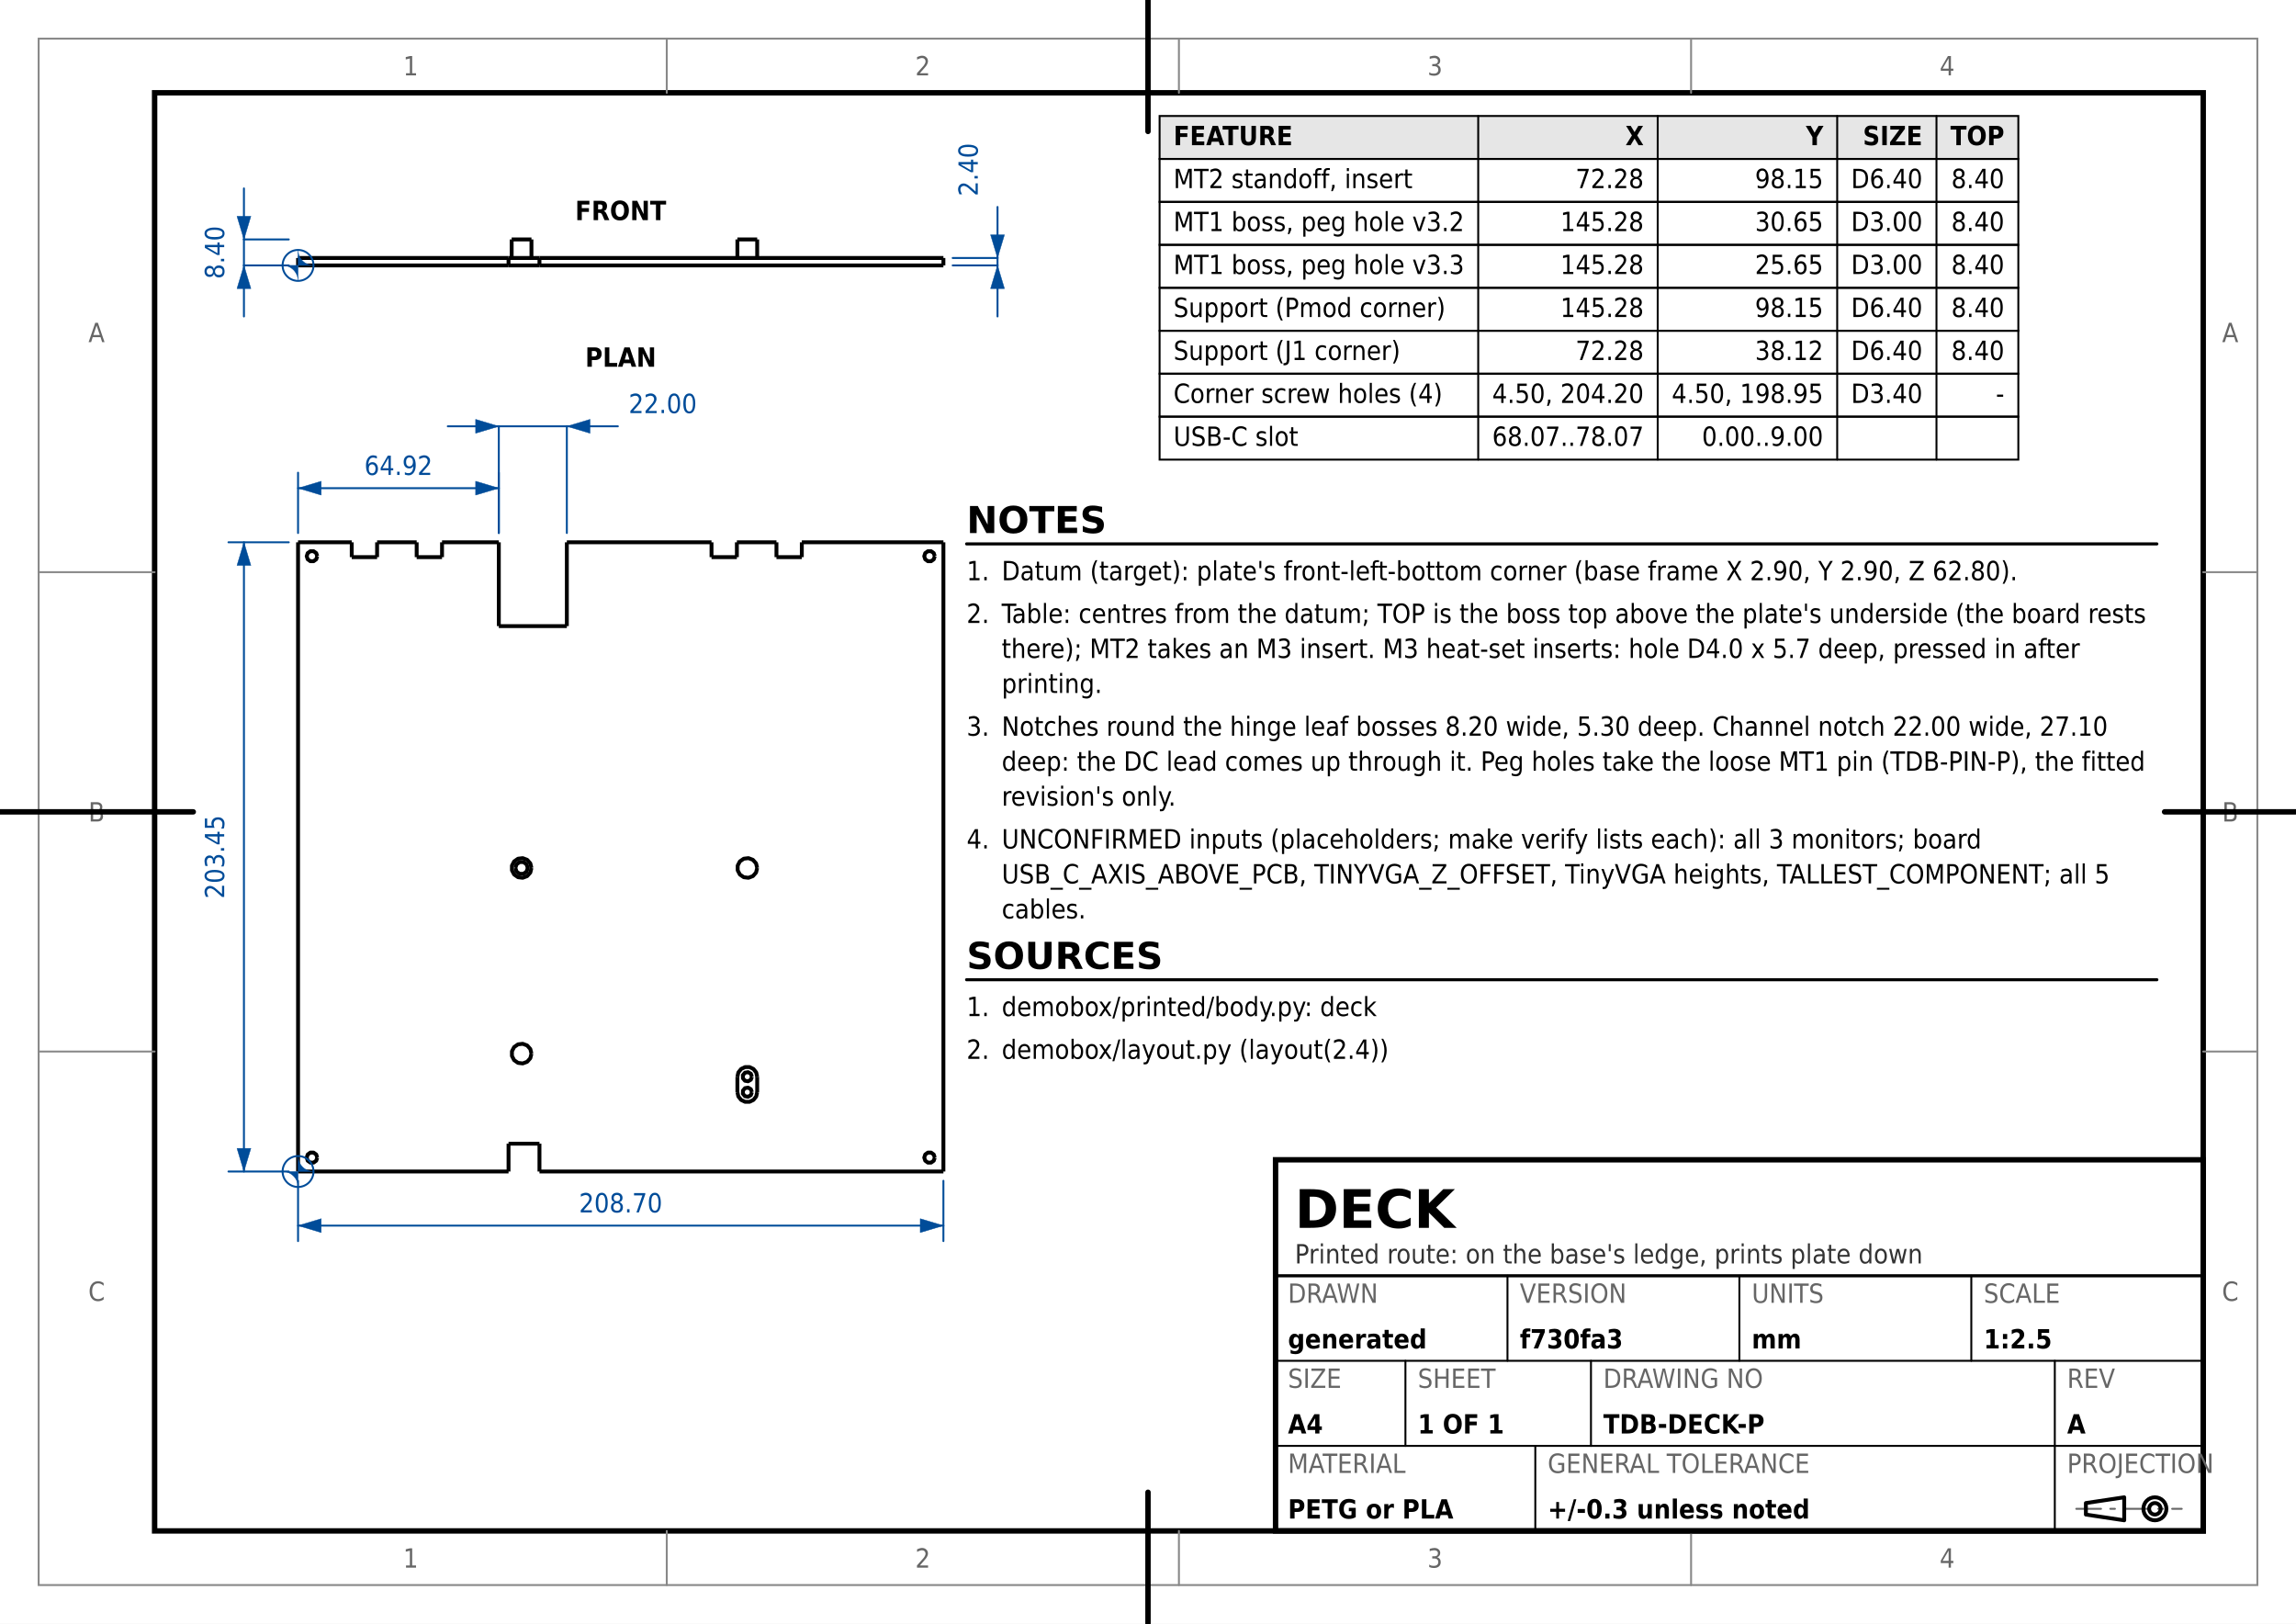
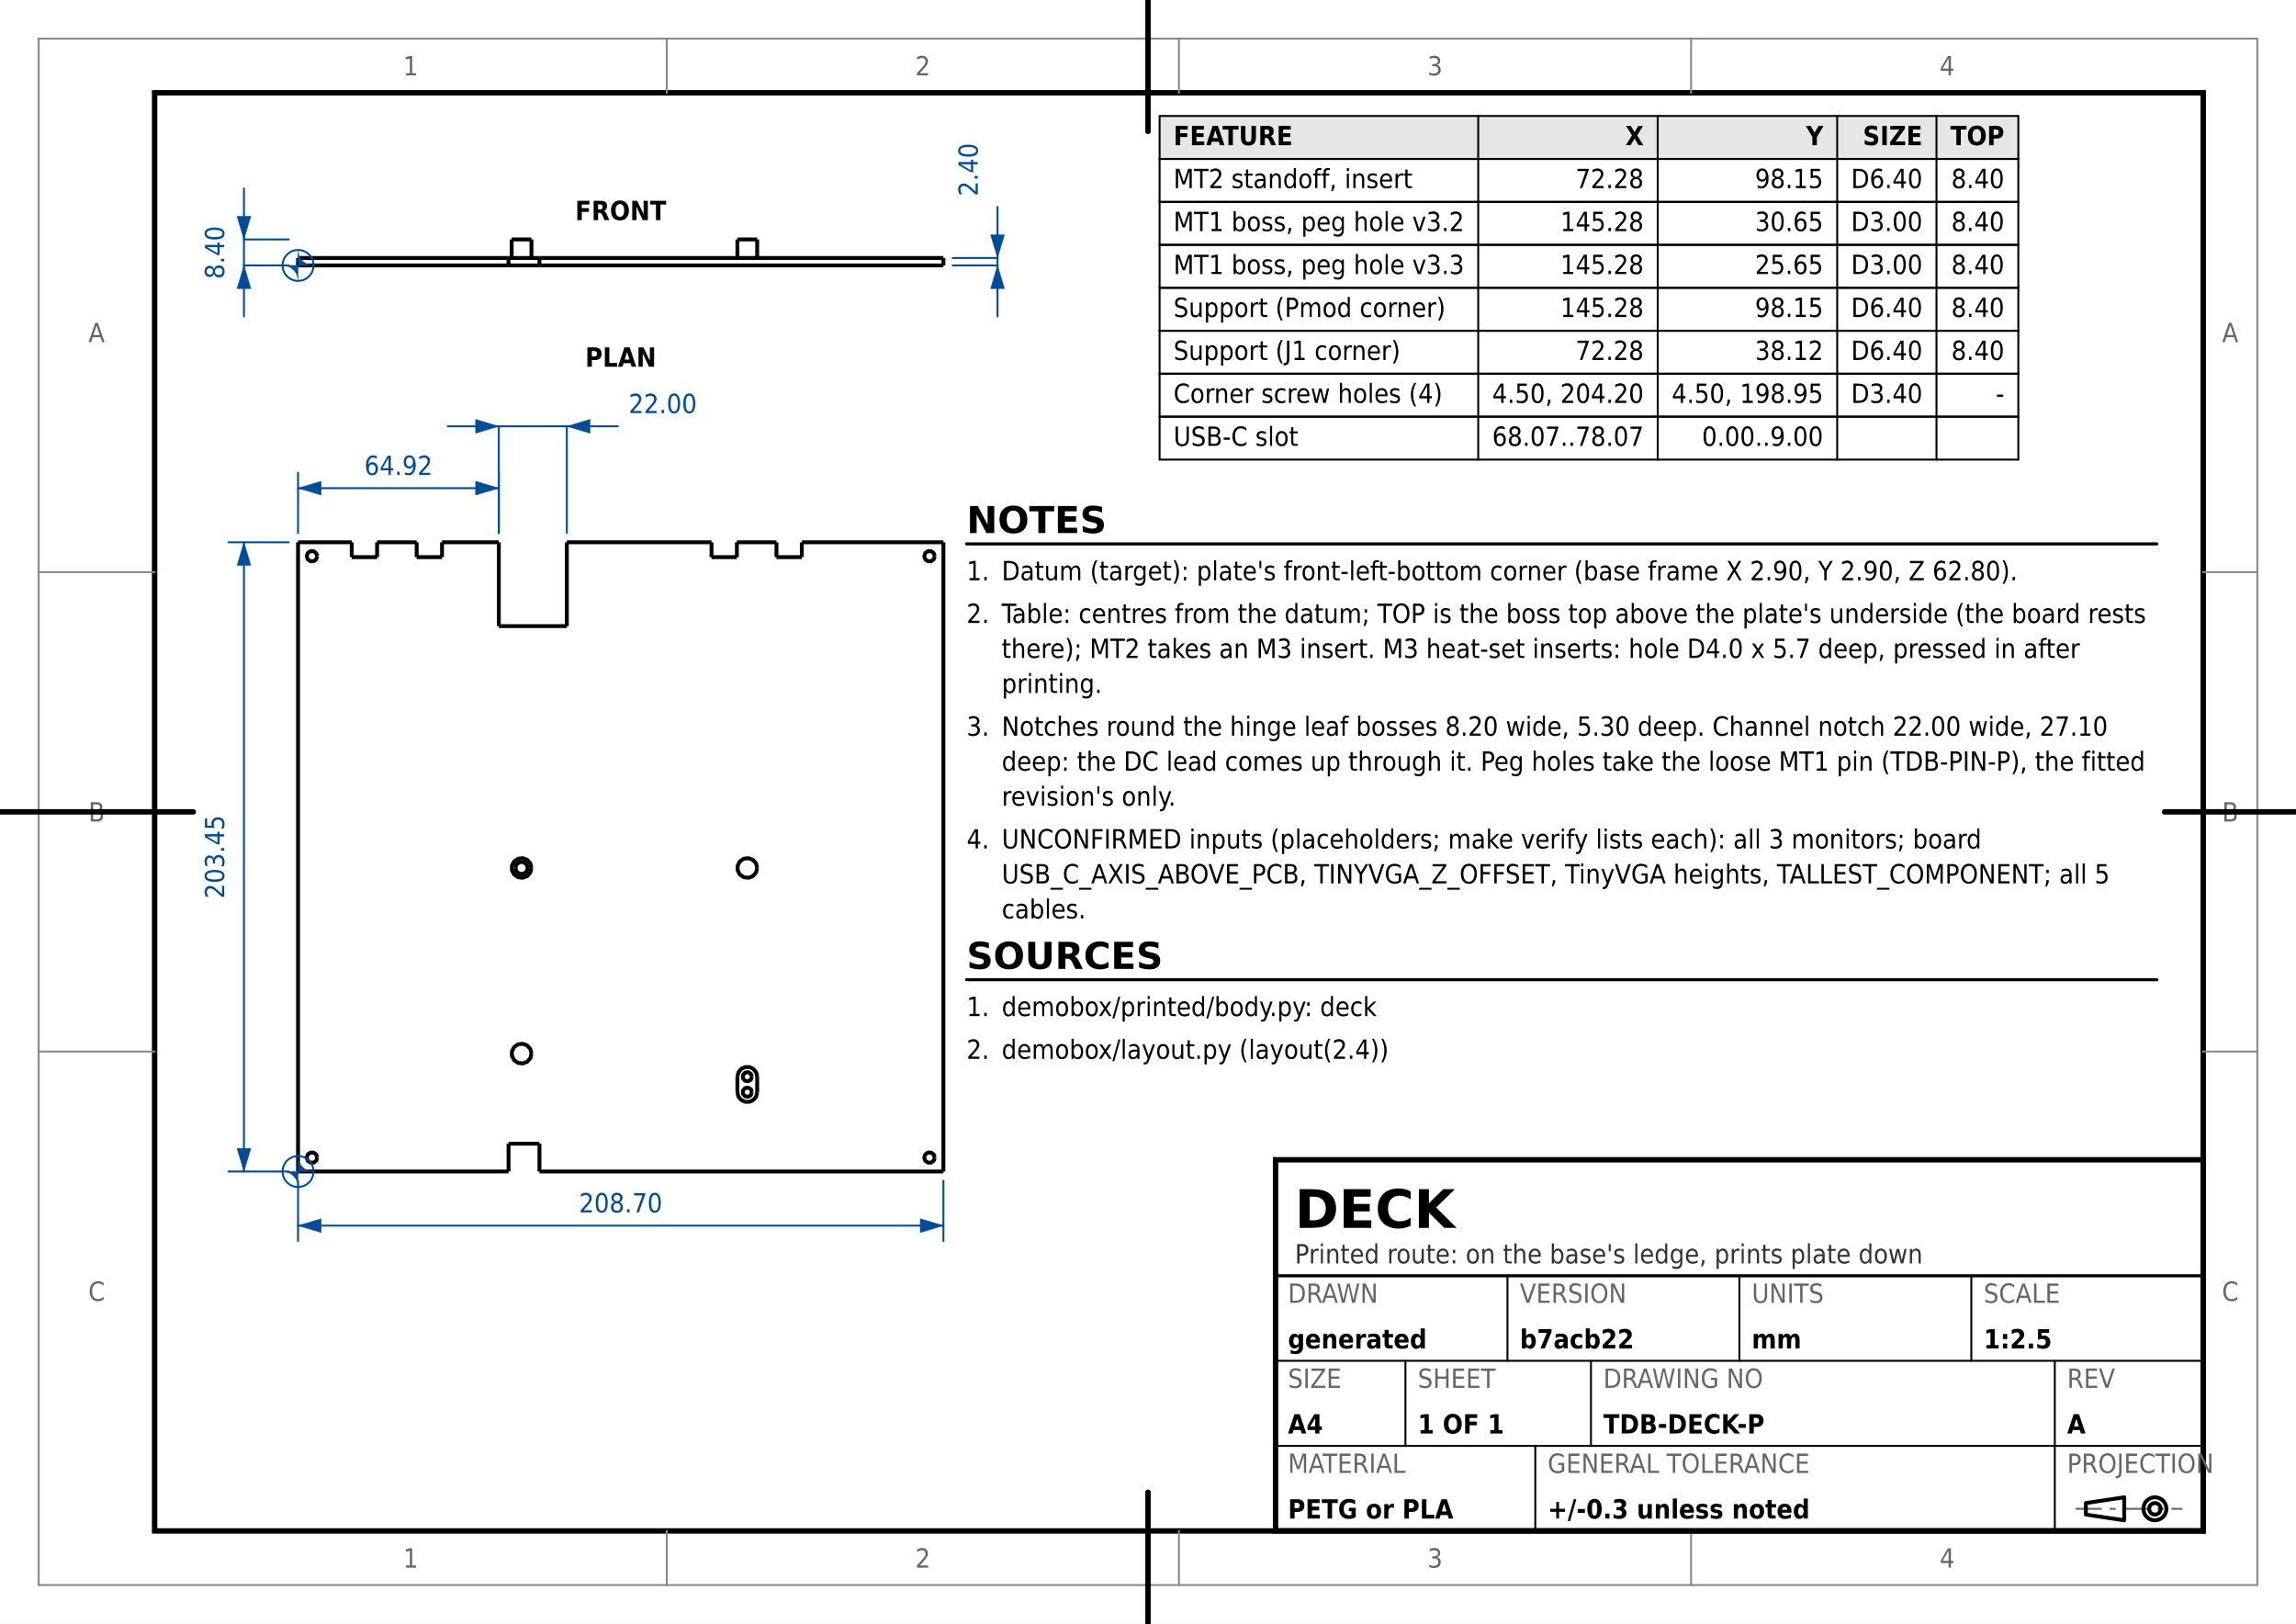
<svg xmlns="http://www.w3.org/2000/svg" version="1.1" width="297mm" height="210mm" viewBox="0 0 297 210">
  <rect width="100%" height="100%" fill="#ffffff" />
  <rect x="5" y="5" width="287" height="200" fill="none" stroke="#888888" stroke-width="0.25" />
  <rect x="20" y="12" width="265" height="186" fill="none" stroke="#000000" stroke-width="0.7" />
  <text x="53.125" y="202.75" font-family="DejaVu Sans Condensed, DejaVu Sans, Liberation Sans, sans-serif" font-size="3.429" fill="#666666" text-anchor="middle">1</text>
  <text x="53.125" y="9.75" font-family="DejaVu Sans Condensed, DejaVu Sans, Liberation Sans, sans-serif" font-size="3.429" fill="#666666" text-anchor="middle">1</text>
  <line x1="86.25" y1="205" x2="86.25" y2="198" stroke="#888888" stroke-width="0.25" stroke-linecap="round" />
  <line x1="86.25" y1="12" x2="86.25" y2="5" stroke="#888888" stroke-width="0.25" stroke-linecap="round" />
  <text x="119.375" y="202.75" font-family="DejaVu Sans Condensed, DejaVu Sans, Liberation Sans, sans-serif" font-size="3.429" fill="#666666" text-anchor="middle">2</text>
  <text x="119.375" y="9.75" font-family="DejaVu Sans Condensed, DejaVu Sans, Liberation Sans, sans-serif" font-size="3.429" fill="#666666" text-anchor="middle">2</text>
  <line x1="152.5" y1="205" x2="152.5" y2="198" stroke="#888888" stroke-width="0.25" stroke-linecap="round" />
  <line x1="152.5" y1="12" x2="152.5" y2="5" stroke="#888888" stroke-width="0.25" stroke-linecap="round" />
  <text x="185.625" y="202.75" font-family="DejaVu Sans Condensed, DejaVu Sans, Liberation Sans, sans-serif" font-size="3.429" fill="#666666" text-anchor="middle">3</text>
  <text x="185.625" y="9.75" font-family="DejaVu Sans Condensed, DejaVu Sans, Liberation Sans, sans-serif" font-size="3.429" fill="#666666" text-anchor="middle">3</text>
  <line x1="218.75" y1="205" x2="218.75" y2="198" stroke="#888888" stroke-width="0.25" stroke-linecap="round" />
  <line x1="218.75" y1="12" x2="218.75" y2="5" stroke="#888888" stroke-width="0.25" stroke-linecap="round" />
  <text x="251.875" y="202.75" font-family="DejaVu Sans Condensed, DejaVu Sans, Liberation Sans, sans-serif" font-size="3.429" fill="#666666" text-anchor="middle">4</text>
  <text x="251.875" y="9.75" font-family="DejaVu Sans Condensed, DejaVu Sans, Liberation Sans, sans-serif" font-size="3.429" fill="#666666" text-anchor="middle">4</text>
  <text x="12.5" y="168.25" font-family="DejaVu Sans Condensed, DejaVu Sans, Liberation Sans, sans-serif" font-size="3.429" fill="#666666" text-anchor="middle">C</text>
  <text x="288.5" y="168.25" font-family="DejaVu Sans Condensed, DejaVu Sans, Liberation Sans, sans-serif" font-size="3.429" fill="#666666" text-anchor="middle">C</text>
  <line x1="5" y1="136" x2="20" y2="136" stroke="#888888" stroke-width="0.25" stroke-linecap="round" />
  <line x1="285" y1="136" x2="292" y2="136" stroke="#888888" stroke-width="0.25" stroke-linecap="round" />
  <text x="12.5" y="106.25" font-family="DejaVu Sans Condensed, DejaVu Sans, Liberation Sans, sans-serif" font-size="3.429" fill="#666666" text-anchor="middle">B</text>
  <text x="288.5" y="106.25" font-family="DejaVu Sans Condensed, DejaVu Sans, Liberation Sans, sans-serif" font-size="3.429" fill="#666666" text-anchor="middle">B</text>
  <line x1="5" y1="74" x2="20" y2="74" stroke="#888888" stroke-width="0.25" stroke-linecap="round" />
  <line x1="285" y1="74" x2="292" y2="74" stroke="#888888" stroke-width="0.25" stroke-linecap="round" />
  <text x="12.5" y="44.25" font-family="DejaVu Sans Condensed, DejaVu Sans, Liberation Sans, sans-serif" font-size="3.429" fill="#666666" text-anchor="middle">A</text>
  <text x="288.5" y="44.25" font-family="DejaVu Sans Condensed, DejaVu Sans, Liberation Sans, sans-serif" font-size="3.429" fill="#666666" text-anchor="middle">A</text>
  <line x1="148.5" y1="210" x2="148.5" y2="193" stroke="#000000" stroke-width="0.7" stroke-linecap="round" />
  <line x1="148.5" y1="17" x2="148.5" y2="0" stroke="#000000" stroke-width="0.7" stroke-linecap="round" />
  <line x1="0" y1="105" x2="25" y2="105" stroke="#000000" stroke-width="0.7" stroke-linecap="round" />
  <line x1="280" y1="105" x2="297" y2="105" stroke="#000000" stroke-width="0.7" stroke-linecap="round" />
  <polyline points="38.555,34.327 38.555,33.367" fill="none" stroke="#000000" stroke-width="0.5" stroke-linejoin="round" />
  <polyline points="38.555,34.327 65.782,34.327" fill="none" stroke="#000000" stroke-width="0.5" stroke-linejoin="round" />
  <polyline points="65.782,33.367 65.782,34.327" fill="none" stroke="#000000" stroke-width="0.5" stroke-linejoin="round" />
  <polyline points="38.555,33.367 65.782,33.367" fill="none" stroke="#000000" stroke-width="0.5" stroke-linejoin="round" />
  <polyline points="69.782,33.367 122.035,33.367" fill="none" stroke="#000000" stroke-width="0.5" stroke-linejoin="round" />
  <polyline points="69.782,33.367 65.782,33.367" fill="none" stroke="#000000" stroke-width="0.5" stroke-linejoin="round" />
  <polyline points="69.782,34.327 122.035,34.327" fill="none" stroke="#000000" stroke-width="0.5" stroke-linejoin="round" />
  <polyline points="69.782,34.327 65.782,34.327" fill="none" stroke="#000000" stroke-width="0.5" stroke-linejoin="round" />
  <polyline points="122.035,34.327 122.035,33.367" fill="none" stroke="#000000" stroke-width="0.5" stroke-linejoin="round" />
  <polyline points="69.782,33.367 69.782,34.327" fill="none" stroke="#000000" stroke-width="0.5" stroke-linejoin="round" />
  <polyline points="66.186,30.967 66.218,30.967 66.312,30.967 66.465,30.967 66.668,30.967 66.91,30.967 67.181,30.967 67.466,30.967 67.751,30.967 68.021,30.967 68.264,30.967 68.466,30.967 68.619,30.967 68.714,30.967 68.746,30.967" fill="none" stroke="#000000" stroke-width="0.5" stroke-linejoin="round" />
  <polyline points="68.746,33.367 68.746,30.967" fill="none" stroke="#000000" stroke-width="0.5" stroke-linejoin="round" />
  <polyline points="97.946,33.367 97.946,30.967" fill="none" stroke="#000000" stroke-width="0.5" stroke-linejoin="round" />
  <polyline points="95.386,33.367 95.386,30.967" fill="none" stroke="#000000" stroke-width="0.5" stroke-linejoin="round" />
  <polyline points="97.946,30.967 97.914,30.967 97.819,30.967 97.666,30.967 97.464,30.967 97.221,30.967 96.951,30.967 96.666,30.967 96.381,30.967 96.11,30.967 95.868,30.967 95.665,30.967 95.512,30.967 95.418,30.967 95.386,30.967" fill="none" stroke="#000000" stroke-width="0.5" stroke-linejoin="round" />
  <polyline points="66.186,33.367 66.186,30.967" fill="none" stroke="#000000" stroke-width="0.5" stroke-linejoin="round" />
  <polyline points="38.555,151.516 38.555,70.136" fill="none" stroke="#000000" stroke-width="0.5" stroke-linejoin="round" />
  <polyline points="38.555,151.516 65.782,151.516" fill="none" stroke="#000000" stroke-width="0.5" stroke-linejoin="round" />
  <polyline points="38.555,70.136 45.499,70.136" fill="none" stroke="#000000" stroke-width="0.5" stroke-linejoin="round" />
  <polyline points="45.499,72.056 45.499,70.136" fill="none" stroke="#000000" stroke-width="0.5" stroke-linejoin="round" />
  <polyline points="48.779,72.056 45.499,72.056" fill="none" stroke="#000000" stroke-width="0.5" stroke-linejoin="round" />
  <polyline points="48.779,72.056 48.779,70.136" fill="none" stroke="#000000" stroke-width="0.5" stroke-linejoin="round" />
  <polyline points="48.779,70.136 53.899,70.136" fill="none" stroke="#000000" stroke-width="0.5" stroke-linejoin="round" />
  <polyline points="53.899,72.056 53.899,70.136" fill="none" stroke="#000000" stroke-width="0.5" stroke-linejoin="round" />
  <polyline points="57.179,72.056 53.899,72.056" fill="none" stroke="#000000" stroke-width="0.5" stroke-linejoin="round" />
  <polyline points="57.179,72.056 57.179,70.136" fill="none" stroke="#000000" stroke-width="0.5" stroke-linejoin="round" />
  <polyline points="57.179,70.136 64.524,70.136" fill="none" stroke="#000000" stroke-width="0.5" stroke-linejoin="round" />
  <polyline points="64.524,80.976 64.524,70.136" fill="none" stroke="#000000" stroke-width="0.5" stroke-linejoin="round" />
  <polyline points="73.324,80.976 64.524,80.976" fill="none" stroke="#000000" stroke-width="0.5" stroke-linejoin="round" />
  <polyline points="73.324,80.976 73.324,70.136" fill="none" stroke="#000000" stroke-width="0.5" stroke-linejoin="round" />
  <polyline points="73.324,70.136 92.039,70.136" fill="none" stroke="#000000" stroke-width="0.5" stroke-linejoin="round" />
  <polyline points="92.039,72.056 92.039,70.136" fill="none" stroke="#000000" stroke-width="0.5" stroke-linejoin="round" />
  <polyline points="95.319,72.056 92.039,72.056" fill="none" stroke="#000000" stroke-width="0.5" stroke-linejoin="round" />
  <polyline points="95.319,72.056 95.319,70.136" fill="none" stroke="#000000" stroke-width="0.5" stroke-linejoin="round" />
  <polyline points="95.319,70.136 100.439,70.136" fill="none" stroke="#000000" stroke-width="0.5" stroke-linejoin="round" />
  <polyline points="100.439,72.056 100.439,70.136" fill="none" stroke="#000000" stroke-width="0.5" stroke-linejoin="round" />
  <polyline points="103.719,72.056 100.439,72.056" fill="none" stroke="#000000" stroke-width="0.5" stroke-linejoin="round" />
  <polyline points="103.719,72.056 103.719,70.136" fill="none" stroke="#000000" stroke-width="0.5" stroke-linejoin="round" />
  <polyline points="103.719,70.136 122.035,70.136" fill="none" stroke="#000000" stroke-width="0.5" stroke-linejoin="round" />
  <polyline points="122.035,151.516 122.035,70.136" fill="none" stroke="#000000" stroke-width="0.5" stroke-linejoin="round" />
  <polyline points="69.782,151.516 122.035,151.516" fill="none" stroke="#000000" stroke-width="0.5" stroke-linejoin="round" />
  <polyline points="69.782,151.516 69.782,147.916" fill="none" stroke="#000000" stroke-width="0.5" stroke-linejoin="round" />
  <polyline points="69.782,147.916 65.782,147.916" fill="none" stroke="#000000" stroke-width="0.5" stroke-linejoin="round" />
  <polyline points="65.782,151.516 65.782,147.916" fill="none" stroke="#000000" stroke-width="0.5" stroke-linejoin="round" />
  <polyline points="41.035,149.716 40.905,149.317 40.565,149.07 40.145,149.07 39.804,149.317 39.675,149.716 39.804,150.116 40.145,150.363 40.565,150.363 40.905,150.116 41.035,149.716" fill="none" stroke="#000000" stroke-width="0.5" stroke-linejoin="round" />
  <polyline points="120.915,149.716 120.785,149.317 120.445,149.07 120.025,149.07 119.684,149.317 119.555,149.716 119.684,150.116 120.025,150.363 120.445,150.363 120.785,150.116 120.915,149.716" fill="none" stroke="#000000" stroke-width="0.5" stroke-linejoin="round" />
  <polyline points="41.035,71.936 40.905,71.537 40.565,71.29 40.145,71.29 39.804,71.537 39.675,71.936 39.804,72.336 40.145,72.583 40.565,72.583 40.905,72.336 41.035,71.936" fill="none" stroke="#000000" stroke-width="0.5" stroke-linejoin="round" />
  <polyline points="120.915,71.936 120.785,71.537 120.445,71.29 120.025,71.29 119.684,71.537 119.555,71.936 119.684,72.336 120.025,72.583 120.445,72.583 120.785,72.336 120.915,71.936" fill="none" stroke="#000000" stroke-width="0.5" stroke-linejoin="round" />
  <polyline points="68.746,136.268 68.599,135.673 68.193,135.215 67.62,134.998 67.012,135.071 66.508,135.419 66.223,135.962 66.223,136.575 66.508,137.117 67.012,137.465 67.62,137.539 68.193,137.322 68.599,136.863 68.746,136.268" fill="none" stroke="#000000" stroke-width="0.5" stroke-linejoin="round" />
  <polyline points="68.746,112.256 68.599,111.662 68.193,111.203 67.62,110.986 67.012,111.059 66.508,111.407 66.223,111.95 66.223,112.563 66.508,113.105 67.012,113.453 67.62,113.527 68.193,113.31 68.599,112.851 68.746,112.256" fill="none" stroke="#000000" stroke-width="0.5" stroke-linejoin="round" />
  <polyline points="97.946,141.256 97.819,141.812 97.464,142.257 96.951,142.504 96.381,142.504 95.868,142.257 95.512,141.812 95.386,141.256" fill="none" stroke="#000000" stroke-width="0.5" stroke-linejoin="round" />
  <polyline points="97.946,139.256 97.946,141.256" fill="none" stroke="#000000" stroke-width="0.5" stroke-linejoin="round" />
  <polyline points="95.386,141.256 95.386,139.256" fill="none" stroke="#000000" stroke-width="0.5" stroke-linejoin="round" />
  <polyline points="95.386,139.256 95.512,138.701 95.868,138.256 96.381,138.008 96.951,138.008 97.464,138.256 97.819,138.701 97.946,139.256" fill="none" stroke="#000000" stroke-width="0.5" stroke-linejoin="round" />
  <polyline points="97.946,112.256 97.799,111.662 97.393,111.203 96.82,110.986 96.212,111.059 95.708,111.407 95.423,111.95 95.423,112.563 95.708,113.105 96.212,113.453 96.82,113.527 97.393,113.31 97.799,112.851 97.946,112.256" fill="none" stroke="#000000" stroke-width="0.5" stroke-linejoin="round" />
  <polyline points="66.666,112.256 66.819,111.786 67.219,111.496 67.713,111.496 68.113,111.786 68.266,112.256 68.113,112.727 67.713,113.017 67.219,113.017 66.819,112.727 66.666,112.256" fill="none" stroke="#000000" stroke-width="0.5" stroke-linejoin="round" />
  <polyline points="97.266,141.256 97.125,140.871 96.77,140.666 96.366,140.737 96.102,141.051 96.102,141.462 96.366,141.776 96.77,141.847 97.125,141.642 97.266,141.256" fill="none" stroke="#000000" stroke-width="0.5" stroke-linejoin="round" />
  <polyline points="97.266,139.256 97.125,138.871 96.77,138.666 96.366,138.737 96.102,139.051 96.102,139.462 96.366,139.776 96.77,139.847 97.125,139.642 97.266,139.256" fill="none" stroke="#000000" stroke-width="0.5" stroke-linejoin="round" />
  <circle cx="38.555" cy="34.327" r="2" fill="none" stroke="#004c99" stroke-width="0.25" />
  <path d="M 38.555 34.327 L 40.555 34.327 A 2.0 2.0 0 0 1 38.555 32.327 Z" fill="#004c99" stroke="#004c99" stroke-width="0.05" stroke-linejoin="round" stroke-linecap="round" />
  <path d="M 38.555 34.327 L 36.555 34.327 A 2.0 2.0 0 0 1 38.555 36.327 Z" fill="#004c99" stroke="#004c99" stroke-width="0.05" stroke-linejoin="round" stroke-linecap="round" />
  <circle cx="38.555" cy="151.516" r="2" fill="none" stroke="#004c99" stroke-width="0.25" />
  <path d="M 38.555 151.516 L 40.555 151.516 A 2.0 2.0 0 0 1 38.555 149.516 Z" fill="#004c99" stroke="#004c99" stroke-width="0.05" stroke-linejoin="round" stroke-linecap="round" />
  <path d="M 38.555 151.516 L 36.555 151.516 A 2.0 2.0 0 0 1 38.555 153.516 Z" fill="#004c99" stroke="#004c99" stroke-width="0.05" stroke-linejoin="round" stroke-linecap="round" />
  <line x1="37.355" y1="34.327" x2="31.555" y2="34.327" stroke="#004c99" stroke-width="0.25" stroke-linecap="round" />
  <line x1="37.355" y1="30.967" x2="31.555" y2="30.967" stroke="#004c99" stroke-width="0.25" stroke-linecap="round" />
  <line x1="31.555" y1="34.327" x2="31.555" y2="30.967" stroke="#004c99" stroke-width="0.25" stroke-linecap="round" />
  <polygon points="31.555,34.327 30.655,37.327 32.455,37.327" fill="#004c99" stroke="#004c99" stroke-width="0.05" stroke-linejoin="round" />
  <polygon points="31.555,30.967 32.455,27.967 30.655,27.967" fill="#004c99" stroke="#004c99" stroke-width="0.05" stroke-linejoin="round" />
  <line x1="31.555" y1="40.927" x2="31.555" y2="34.327" stroke="#004c99" stroke-width="0.25" stroke-linecap="round" />
  <line x1="31.555" y1="30.967" x2="31.555" y2="24.367" stroke="#004c99" stroke-width="0.25" stroke-linecap="round" />
  <text x="29" y="32.647" font-family="DejaVu Sans Condensed, DejaVu Sans, Liberation Sans, sans-serif" font-size="3.429" fill="#004c99" text-anchor="middle" transform="rotate(-90 29 32.647)">8.40</text>
  <line x1="38.555" y1="152.716" x2="38.555" y2="160.516" stroke="#004c99" stroke-width="0.25" stroke-linecap="round" />
  <line x1="122.035" y1="152.716" x2="122.035" y2="160.516" stroke="#004c99" stroke-width="0.25" stroke-linecap="round" />
  <line x1="38.555" y1="158.516" x2="122.035" y2="158.516" stroke="#004c99" stroke-width="0.25" stroke-linecap="round" />
  <polygon points="38.555,158.516 41.555,159.416 41.555,157.616" fill="#004c99" stroke="#004c99" stroke-width="0.05" stroke-linejoin="round" />
  <polygon points="122.035,158.516 119.035,157.616 119.035,159.416" fill="#004c99" stroke="#004c99" stroke-width="0.05" stroke-linejoin="round" />
  <text x="80.295" y="156.807" font-family="DejaVu Sans Condensed, DejaVu Sans, Liberation Sans, sans-serif" font-size="3.429" fill="#004c99" text-anchor="middle">208.70</text>
  <line x1="37.355" y1="151.516" x2="29.555" y2="151.516" stroke="#004c99" stroke-width="0.25" stroke-linecap="round" />
  <line x1="37.355" y1="70.136" x2="29.555" y2="70.136" stroke="#004c99" stroke-width="0.25" stroke-linecap="round" />
  <line x1="31.555" y1="151.516" x2="31.555" y2="70.136" stroke="#004c99" stroke-width="0.25" stroke-linecap="round" />
  <polygon points="31.555,151.516 32.455,148.516 30.655,148.516" fill="#004c99" stroke="#004c99" stroke-width="0.05" stroke-linejoin="round" />
  <polygon points="31.555,70.136 30.655,73.136 32.455,73.136" fill="#004c99" stroke="#004c99" stroke-width="0.05" stroke-linejoin="round" />
  <text x="29" y="110.826" font-family="DejaVu Sans Condensed, DejaVu Sans, Liberation Sans, sans-serif" font-size="3.429" fill="#004c99" text-anchor="middle" transform="rotate(-90 29 110.8263)">203.45</text>
  <line x1="123.235" y1="34.327" x2="129.035" y2="34.327" stroke="#004c99" stroke-width="0.25" stroke-linecap="round" />
  <line x1="123.235" y1="33.367" x2="129.035" y2="33.367" stroke="#004c99" stroke-width="0.25" stroke-linecap="round" />
  <line x1="129.035" y1="34.327" x2="129.035" y2="33.367" stroke="#004c99" stroke-width="0.25" stroke-linecap="round" />
  <polygon points="129.035,34.327 128.135,37.327 129.935,37.327" fill="#004c99" stroke="#004c99" stroke-width="0.05" stroke-linejoin="round" />
  <polygon points="129.035,33.367 129.935,30.367 128.135,30.367" fill="#004c99" stroke="#004c99" stroke-width="0.05" stroke-linejoin="round" />
  <line x1="129.035" y1="40.927" x2="129.035" y2="34.327" stroke="#004c99" stroke-width="0.25" stroke-linecap="round" />
  <line x1="129.035" y1="33.367" x2="129.035" y2="26.767" stroke="#004c99" stroke-width="0.25" stroke-linecap="round" />
  <text x="126.48" y="25.367" font-family="DejaVu Sans Condensed, DejaVu Sans, Liberation Sans, sans-serif" font-size="3.429" fill="#004c99" text-anchor="start" transform="rotate(-90 126.48 25.367)">2.40</text>
  <line x1="38.555" y1="68.936" x2="38.555" y2="61.136" stroke="#004c99" stroke-width="0.25" stroke-linecap="round" />
  <line x1="64.524" y1="68.936" x2="64.524" y2="61.136" stroke="#004c99" stroke-width="0.25" stroke-linecap="round" />
  <line x1="38.555" y1="63.136" x2="64.524" y2="63.136" stroke="#004c99" stroke-width="0.25" stroke-linecap="round" />
  <polygon points="38.555,63.136 41.555,64.036 41.555,62.236" fill="#004c99" stroke="#004c99" stroke-width="0.05" stroke-linejoin="round" />
  <polygon points="64.524,63.136 61.524,62.236 61.524,64.036" fill="#004c99" stroke="#004c99" stroke-width="0.05" stroke-linejoin="round" />
  <text x="51.539" y="61.427" font-family="DejaVu Sans Condensed, DejaVu Sans, Liberation Sans, sans-serif" font-size="3.429" fill="#004c99" text-anchor="middle">64.92</text>
  <line x1="64.524" y1="68.936" x2="64.524" y2="55.136" stroke="#004c99" stroke-width="0.25" stroke-linecap="round" />
  <line x1="73.324" y1="68.936" x2="73.324" y2="55.136" stroke="#004c99" stroke-width="0.25" stroke-linecap="round" />
  <line x1="64.524" y1="55.136" x2="73.324" y2="55.136" stroke="#004c99" stroke-width="0.25" stroke-linecap="round" />
  <polygon points="64.524,55.136 61.524,54.236 61.524,56.036" fill="#004c99" stroke="#004c99" stroke-width="0.05" stroke-linejoin="round" />
  <polygon points="73.324,55.136 76.324,56.036 76.324,54.236" fill="#004c99" stroke="#004c99" stroke-width="0.05" stroke-linejoin="round" />
  <line x1="57.924" y1="55.136" x2="64.524" y2="55.136" stroke="#004c99" stroke-width="0.25" stroke-linecap="round" />
  <line x1="73.324" y1="55.136" x2="79.924" y2="55.136" stroke="#004c99" stroke-width="0.25" stroke-linecap="round" />
  <text x="81.324" y="53.427" font-family="DejaVu Sans Condensed, DejaVu Sans, Liberation Sans, sans-serif" font-size="3.429" fill="#004c99" text-anchor="start">22.00</text>
  <text x="80.295" y="28.467" font-family="DejaVu Sans Condensed, DejaVu Sans, Liberation Sans, sans-serif" font-size="3.429" fill="#000000" text-anchor="middle" font-weight="bold">FRONT</text>
  <text x="80.295" y="47.427" font-family="DejaVu Sans Condensed, DejaVu Sans, Liberation Sans, sans-serif" font-size="3.429" fill="#000000" text-anchor="middle" font-weight="bold">PLAN</text>
  <rect x="150" y="15" width="111.082" height="5.556" fill="#e6e6e6" stroke="#000000" stroke-width="0.25" />
  <text x="151.8" y="18.778" font-family="DejaVu Sans Condensed, DejaVu Sans, Liberation Sans, sans-serif" font-size="3.429" fill="#000000" text-anchor="start" font-weight="bold">FEATURE</text>
  <text x="212.633" y="18.778" font-family="DejaVu Sans Condensed, DejaVu Sans, Liberation Sans, sans-serif" font-size="3.429" fill="#000000" text-anchor="end" font-weight="bold">X</text>
  <text x="235.851" y="18.778" font-family="DejaVu Sans Condensed, DejaVu Sans, Liberation Sans, sans-serif" font-size="3.429" fill="#000000" text-anchor="end" font-weight="bold">Y</text>
  <text x="248.694" y="18.778" font-family="DejaVu Sans Condensed, DejaVu Sans, Liberation Sans, sans-serif" font-size="3.429" fill="#000000" text-anchor="end" font-weight="bold">SIZE</text>
  <text x="259.282" y="18.778" font-family="DejaVu Sans Condensed, DejaVu Sans, Liberation Sans, sans-serif" font-size="3.429" fill="#000000" text-anchor="end" font-weight="bold">TOP</text>
  <rect x="150" y="20.556" width="111.082" height="5.556" fill="none" stroke="#000000" stroke-width="0.25" />
  <text x="151.8" y="24.333" font-family="DejaVu Sans Condensed, DejaVu Sans, Liberation Sans, sans-serif" font-size="3.429" fill="#000000" text-anchor="start">MT2 standoff, insert</text>
  <text x="212.633" y="24.333" font-family="DejaVu Sans Condensed, DejaVu Sans, Liberation Sans, sans-serif" font-size="3.429" fill="#000000" text-anchor="end">72.28</text>
  <text x="235.851" y="24.333" font-family="DejaVu Sans Condensed, DejaVu Sans, Liberation Sans, sans-serif" font-size="3.429" fill="#000000" text-anchor="end">98.15</text>
  <text x="248.694" y="24.333" font-family="DejaVu Sans Condensed, DejaVu Sans, Liberation Sans, sans-serif" font-size="3.429" fill="#000000" text-anchor="end">D6.40</text>
  <text x="259.282" y="24.333" font-family="DejaVu Sans Condensed, DejaVu Sans, Liberation Sans, sans-serif" font-size="3.429" fill="#000000" text-anchor="end">8.40</text>
  <rect x="150" y="26.111" width="111.082" height="5.556" fill="none" stroke="#000000" stroke-width="0.25" />
  <text x="151.8" y="29.889" font-family="DejaVu Sans Condensed, DejaVu Sans, Liberation Sans, sans-serif" font-size="3.429" fill="#000000" text-anchor="start">MT1 boss, peg hole v3.2</text>
  <text x="212.633" y="29.889" font-family="DejaVu Sans Condensed, DejaVu Sans, Liberation Sans, sans-serif" font-size="3.429" fill="#000000" text-anchor="end">145.28</text>
  <text x="235.851" y="29.889" font-family="DejaVu Sans Condensed, DejaVu Sans, Liberation Sans, sans-serif" font-size="3.429" fill="#000000" text-anchor="end">30.65</text>
  <text x="248.694" y="29.889" font-family="DejaVu Sans Condensed, DejaVu Sans, Liberation Sans, sans-serif" font-size="3.429" fill="#000000" text-anchor="end">D3.00</text>
  <text x="259.282" y="29.889" font-family="DejaVu Sans Condensed, DejaVu Sans, Liberation Sans, sans-serif" font-size="3.429" fill="#000000" text-anchor="end">8.40</text>
  <rect x="150" y="31.667" width="111.082" height="5.556" fill="none" stroke="#000000" stroke-width="0.25" />
  <text x="151.8" y="35.444" font-family="DejaVu Sans Condensed, DejaVu Sans, Liberation Sans, sans-serif" font-size="3.429" fill="#000000" text-anchor="start">MT1 boss, peg hole v3.3</text>
  <text x="212.633" y="35.444" font-family="DejaVu Sans Condensed, DejaVu Sans, Liberation Sans, sans-serif" font-size="3.429" fill="#000000" text-anchor="end">145.28</text>
  <text x="235.851" y="35.444" font-family="DejaVu Sans Condensed, DejaVu Sans, Liberation Sans, sans-serif" font-size="3.429" fill="#000000" text-anchor="end">25.65</text>
  <text x="248.694" y="35.444" font-family="DejaVu Sans Condensed, DejaVu Sans, Liberation Sans, sans-serif" font-size="3.429" fill="#000000" text-anchor="end">D3.00</text>
  <text x="259.282" y="35.444" font-family="DejaVu Sans Condensed, DejaVu Sans, Liberation Sans, sans-serif" font-size="3.429" fill="#000000" text-anchor="end">8.40</text>
  <rect x="150" y="37.222" width="111.082" height="5.556" fill="none" stroke="#000000" stroke-width="0.25" />
  <text x="151.8" y="41" font-family="DejaVu Sans Condensed, DejaVu Sans, Liberation Sans, sans-serif" font-size="3.429" fill="#000000" text-anchor="start">Support (Pmod corner)</text>
  <text x="212.633" y="41" font-family="DejaVu Sans Condensed, DejaVu Sans, Liberation Sans, sans-serif" font-size="3.429" fill="#000000" text-anchor="end">145.28</text>
  <text x="235.851" y="41" font-family="DejaVu Sans Condensed, DejaVu Sans, Liberation Sans, sans-serif" font-size="3.429" fill="#000000" text-anchor="end">98.15</text>
  <text x="248.694" y="41" font-family="DejaVu Sans Condensed, DejaVu Sans, Liberation Sans, sans-serif" font-size="3.429" fill="#000000" text-anchor="end">D6.40</text>
  <text x="259.282" y="41" font-family="DejaVu Sans Condensed, DejaVu Sans, Liberation Sans, sans-serif" font-size="3.429" fill="#000000" text-anchor="end">8.40</text>
  <rect x="150" y="42.778" width="111.082" height="5.556" fill="none" stroke="#000000" stroke-width="0.25" />
  <text x="151.8" y="46.556" font-family="DejaVu Sans Condensed, DejaVu Sans, Liberation Sans, sans-serif" font-size="3.429" fill="#000000" text-anchor="start">Support (J1 corner)</text>
  <text x="212.633" y="46.556" font-family="DejaVu Sans Condensed, DejaVu Sans, Liberation Sans, sans-serif" font-size="3.429" fill="#000000" text-anchor="end">72.28</text>
  <text x="235.851" y="46.556" font-family="DejaVu Sans Condensed, DejaVu Sans, Liberation Sans, sans-serif" font-size="3.429" fill="#000000" text-anchor="end">38.12</text>
  <text x="248.694" y="46.556" font-family="DejaVu Sans Condensed, DejaVu Sans, Liberation Sans, sans-serif" font-size="3.429" fill="#000000" text-anchor="end">D6.40</text>
  <text x="259.282" y="46.556" font-family="DejaVu Sans Condensed, DejaVu Sans, Liberation Sans, sans-serif" font-size="3.429" fill="#000000" text-anchor="end">8.40</text>
  <rect x="150" y="48.333" width="111.082" height="5.556" fill="none" stroke="#000000" stroke-width="0.25" />
  <text x="151.8" y="52.111" font-family="DejaVu Sans Condensed, DejaVu Sans, Liberation Sans, sans-serif" font-size="3.429" fill="#000000" text-anchor="start">Corner screw holes (4)</text>
  <text x="212.633" y="52.111" font-family="DejaVu Sans Condensed, DejaVu Sans, Liberation Sans, sans-serif" font-size="3.429" fill="#000000" text-anchor="end">4.50, 204.20</text>
  <text x="235.851" y="52.111" font-family="DejaVu Sans Condensed, DejaVu Sans, Liberation Sans, sans-serif" font-size="3.429" fill="#000000" text-anchor="end">4.50, 198.95</text>
  <text x="248.694" y="52.111" font-family="DejaVu Sans Condensed, DejaVu Sans, Liberation Sans, sans-serif" font-size="3.429" fill="#000000" text-anchor="end">D3.40</text>
  <text x="259.282" y="52.111" font-family="DejaVu Sans Condensed, DejaVu Sans, Liberation Sans, sans-serif" font-size="3.429" fill="#000000" text-anchor="end">-</text>
  <rect x="150" y="53.889" width="111.082" height="5.556" fill="none" stroke="#000000" stroke-width="0.25" />
  <text x="151.8" y="57.667" font-family="DejaVu Sans Condensed, DejaVu Sans, Liberation Sans, sans-serif" font-size="3.429" fill="#000000" text-anchor="start">USB-C slot</text>
  <text x="212.633" y="57.667" font-family="DejaVu Sans Condensed, DejaVu Sans, Liberation Sans, sans-serif" font-size="3.429" fill="#000000" text-anchor="end">68.07..78.07</text>
  <text x="235.851" y="57.667" font-family="DejaVu Sans Condensed, DejaVu Sans, Liberation Sans, sans-serif" font-size="3.429" fill="#000000" text-anchor="end">0.00..9.00</text>
  <line x1="191.215" y1="15" x2="191.215" y2="59.444" stroke="#000000" stroke-width="0.25" stroke-linecap="round" />
  <line x1="214.433" y1="15" x2="214.433" y2="59.444" stroke="#000000" stroke-width="0.25" stroke-linecap="round" />
  <line x1="237.651" y1="15" x2="237.651" y2="59.444" stroke="#000000" stroke-width="0.25" stroke-linecap="round" />
  <line x1="250.494" y1="15" x2="250.494" y2="59.444" stroke="#000000" stroke-width="0.25" stroke-linecap="round" />
  <text x="125.035" y="68.944" font-family="DejaVu Sans, Liberation Sans, sans-serif" font-size="4.801" fill="#000000" text-anchor="start" font-weight="bold">NOTES</text>
  <line x1="125.035" y1="70.344" x2="279" y2="70.344" stroke="#000000" stroke-width="0.4" stroke-linecap="round" />
  <text x="125.035" y="75.044" font-family="DejaVu Sans Condensed, DejaVu Sans, Liberation Sans, sans-serif" font-size="3.429" fill="#000000" text-anchor="start">1.</text>
  <text x="129.577" y="75.044" font-family="DejaVu Sans Condensed, DejaVu Sans, Liberation Sans, sans-serif" font-size="3.429" fill="#000000" text-anchor="start">Datum (target): plate's front-left-bottom corner (base frame X 2.90, Y 2.90, Z 62.80).</text>
  <text x="125.035" y="80.571" font-family="DejaVu Sans Condensed, DejaVu Sans, Liberation Sans, sans-serif" font-size="3.429" fill="#000000" text-anchor="start">2.</text>
  <text x="129.577" y="80.571" font-family="DejaVu Sans Condensed, DejaVu Sans, Liberation Sans, sans-serif" font-size="3.429" fill="#000000" text-anchor="start">Table: centres from the datum; TOP is the boss top above the plate's underside (the board rests</text>
  <text x="129.577" y="85.098" font-family="DejaVu Sans Condensed, DejaVu Sans, Liberation Sans, sans-serif" font-size="3.429" fill="#000000" text-anchor="start">there); MT2 takes an M3 insert. M3 heat-set inserts: hole D4.0 x 5.7 deep, pressed in after</text>
  <text x="129.577" y="89.625" font-family="DejaVu Sans Condensed, DejaVu Sans, Liberation Sans, sans-serif" font-size="3.429" fill="#000000" text-anchor="start">printing.</text>
  <text x="125.035" y="95.151" font-family="DejaVu Sans Condensed, DejaVu Sans, Liberation Sans, sans-serif" font-size="3.429" fill="#000000" text-anchor="start">3.</text>
  <text x="129.577" y="95.151" font-family="DejaVu Sans Condensed, DejaVu Sans, Liberation Sans, sans-serif" font-size="3.429" fill="#000000" text-anchor="start">Notches round the hinge leaf bosses 8.20 wide, 5.30 deep. Channel notch 22.00 wide, 27.10</text>
  <text x="129.577" y="99.678" font-family="DejaVu Sans Condensed, DejaVu Sans, Liberation Sans, sans-serif" font-size="3.429" fill="#000000" text-anchor="start">deep: the DC lead comes up through it. Peg holes take the loose MT1 pin (TDB-PIN-P), the fitted</text>
  <text x="129.577" y="104.205" font-family="DejaVu Sans Condensed, DejaVu Sans, Liberation Sans, sans-serif" font-size="3.429" fill="#000000" text-anchor="start">revision's only.</text>
  <text x="125.035" y="109.732" font-family="DejaVu Sans Condensed, DejaVu Sans, Liberation Sans, sans-serif" font-size="3.429" fill="#000000" text-anchor="start">4.</text>
  <text x="129.577" y="109.732" font-family="DejaVu Sans Condensed, DejaVu Sans, Liberation Sans, sans-serif" font-size="3.429" fill="#000000" text-anchor="start">UNCONFIRMED inputs (placeholders; make verify lists each): all 3 monitors; board</text>
  <text x="129.577" y="114.258" font-family="DejaVu Sans Condensed, DejaVu Sans, Liberation Sans, sans-serif" font-size="3.429" fill="#000000" text-anchor="start">USB_C_AXIS_ABOVE_PCB, TINYVGA_Z_OFFSET, TinyVGA heights, TALLEST_COMPONENT; all 5</text>
  <text x="129.577" y="118.785" font-family="DejaVu Sans Condensed, DejaVu Sans, Liberation Sans, sans-serif" font-size="3.429" fill="#000000" text-anchor="start">cables.</text>
  <text x="125.035" y="125.312" font-family="DejaVu Sans, Liberation Sans, sans-serif" font-size="4.801" fill="#000000" text-anchor="start" font-weight="bold">SOURCES</text>
  <line x1="125.035" y1="126.712" x2="279" y2="126.712" stroke="#000000" stroke-width="0.4" stroke-linecap="round" />
  <text x="125.035" y="131.412" font-family="DejaVu Sans Condensed, DejaVu Sans, Liberation Sans, sans-serif" font-size="3.429" fill="#000000" text-anchor="start">1.</text>
  <text x="129.577" y="131.412" font-family="DejaVu Sans Condensed, DejaVu Sans, Liberation Sans, sans-serif" font-size="3.429" fill="#000000" text-anchor="start">demobox/printed/body.py: deck</text>
  <text x="125.035" y="136.939" font-family="DejaVu Sans Condensed, DejaVu Sans, Liberation Sans, sans-serif" font-size="3.429" fill="#000000" text-anchor="start">2.</text>
  <text x="129.577" y="136.939" font-family="DejaVu Sans Condensed, DejaVu Sans, Liberation Sans, sans-serif" font-size="3.429" fill="#000000" text-anchor="start">demobox/layout.py (layout(2.4))</text>
  <rect x="165" y="150" width="120" height="48" fill="none" stroke="#000000" stroke-width="0.7" />
  <line x1="165" y1="165" x2="285" y2="165" stroke="#000000" stroke-width="0.4" stroke-linecap="round" />
  <text x="167.5" y="158.8" font-family="DejaVu Sans, Liberation Sans, sans-serif" font-size="6.859" fill="#000000" text-anchor="start" font-weight="bold">DECK</text>
  <text x="167.5" y="163.4" font-family="DejaVu Sans Condensed, DejaVu Sans, Liberation Sans, sans-serif" font-size="3.429" fill="#333333" text-anchor="start">Printed route: on the base's ledge, prints plate down</text>
  <text x="166.6" y="168.5" font-family="DejaVu Sans Condensed, DejaVu Sans, Liberation Sans, sans-serif" font-size="3.429" fill="#666666" text-anchor="start">DRAWN</text>
  <text x="166.6" y="174.4" font-family="DejaVu Sans Condensed, DejaVu Sans, Liberation Sans, sans-serif" font-size="3.429" fill="#000000" text-anchor="start" font-weight="bold">generated</text>
  <line x1="195" y1="176" x2="195" y2="165" stroke="#000000" stroke-width="0.25" stroke-linecap="round" />
  <text x="196.6" y="168.5" font-family="DejaVu Sans Condensed, DejaVu Sans, Liberation Sans, sans-serif" font-size="3.429" fill="#666666" text-anchor="start">VERSION</text>
-   <text x="196.6" y="174.4" font-family="DejaVu Sans Condensed, DejaVu Sans, Liberation Sans, sans-serif" font-size="3.429" fill="#000000" text-anchor="start" font-weight="bold">f730fa3</text>
+   <text x="196.6" y="174.4" font-family="DejaVu Sans Condensed, DejaVu Sans, Liberation Sans, sans-serif" font-size="3.429" fill="#000000" text-anchor="start" font-weight="bold">b7acb22</text>
  <line x1="225" y1="176" x2="225" y2="165" stroke="#000000" stroke-width="0.25" stroke-linecap="round" />
  <text x="226.6" y="168.5" font-family="DejaVu Sans Condensed, DejaVu Sans, Liberation Sans, sans-serif" font-size="3.429" fill="#666666" text-anchor="start">UNITS</text>
  <text x="226.6" y="174.4" font-family="DejaVu Sans Condensed, DejaVu Sans, Liberation Sans, sans-serif" font-size="3.429" fill="#000000" text-anchor="start" font-weight="bold">mm</text>
  <line x1="255" y1="176" x2="255" y2="165" stroke="#000000" stroke-width="0.25" stroke-linecap="round" />
  <text x="256.6" y="168.5" font-family="DejaVu Sans Condensed, DejaVu Sans, Liberation Sans, sans-serif" font-size="3.429" fill="#666666" text-anchor="start">SCALE</text>
  <text x="256.6" y="174.4" font-family="DejaVu Sans Condensed, DejaVu Sans, Liberation Sans, sans-serif" font-size="3.429" fill="#000000" text-anchor="start" font-weight="bold">1:2.5</text>
  <line x1="165" y1="176" x2="285" y2="176" stroke="#000000" stroke-width="0.25" stroke-linecap="round" />
  <text x="166.6" y="179.5" font-family="DejaVu Sans Condensed, DejaVu Sans, Liberation Sans, sans-serif" font-size="3.429" fill="#666666" text-anchor="start">SIZE</text>
  <text x="166.6" y="185.4" font-family="DejaVu Sans Condensed, DejaVu Sans, Liberation Sans, sans-serif" font-size="3.429" fill="#000000" text-anchor="start" font-weight="bold">A4</text>
  <line x1="181.8" y1="187" x2="181.8" y2="176" stroke="#000000" stroke-width="0.25" stroke-linecap="round" />
  <text x="183.4" y="179.5" font-family="DejaVu Sans Condensed, DejaVu Sans, Liberation Sans, sans-serif" font-size="3.429" fill="#666666" text-anchor="start">SHEET</text>
  <text x="183.4" y="185.4" font-family="DejaVu Sans Condensed, DejaVu Sans, Liberation Sans, sans-serif" font-size="3.429" fill="#000000" text-anchor="start" font-weight="bold">1 OF 1</text>
  <line x1="205.8" y1="187" x2="205.8" y2="176" stroke="#000000" stroke-width="0.25" stroke-linecap="round" />
  <text x="207.4" y="179.5" font-family="DejaVu Sans Condensed, DejaVu Sans, Liberation Sans, sans-serif" font-size="3.429" fill="#666666" text-anchor="start">DRAWING NO</text>
  <text x="207.4" y="185.4" font-family="DejaVu Sans Condensed, DejaVu Sans, Liberation Sans, sans-serif" font-size="3.429" fill="#000000" text-anchor="start" font-weight="bold">TDB-DECK-P</text>
  <line x1="265.8" y1="187" x2="265.8" y2="176" stroke="#000000" stroke-width="0.25" stroke-linecap="round" />
  <text x="267.4" y="179.5" font-family="DejaVu Sans Condensed, DejaVu Sans, Liberation Sans, sans-serif" font-size="3.429" fill="#666666" text-anchor="start">REV</text>
  <text x="267.4" y="185.4" font-family="DejaVu Sans Condensed, DejaVu Sans, Liberation Sans, sans-serif" font-size="3.429" fill="#000000" text-anchor="start" font-weight="bold">A</text>
  <line x1="165" y1="187" x2="285" y2="187" stroke="#000000" stroke-width="0.25" stroke-linecap="round" />
  <text x="166.6" y="190.5" font-family="DejaVu Sans Condensed, DejaVu Sans, Liberation Sans, sans-serif" font-size="3.429" fill="#666666" text-anchor="start">MATERIAL</text>
  <text x="166.6" y="196.4" font-family="DejaVu Sans Condensed, DejaVu Sans, Liberation Sans, sans-serif" font-size="3.429" fill="#000000" text-anchor="start" font-weight="bold">PETG or PLA</text>
  <line x1="198.6" y1="198" x2="198.6" y2="187" stroke="#000000" stroke-width="0.25" stroke-linecap="round" />
  <text x="200.2" y="190.5" font-family="DejaVu Sans Condensed, DejaVu Sans, Liberation Sans, sans-serif" font-size="3.429" fill="#666666" text-anchor="start">GENERAL TOLERANCE</text>
  <text x="200.2" y="196.4" font-family="DejaVu Sans Condensed, DejaVu Sans, Liberation Sans, sans-serif" font-size="3.429" fill="#000000" text-anchor="start" font-weight="bold">+/-0.3 unless noted</text>
  <line x1="265.8" y1="198" x2="265.8" y2="187" stroke="#000000" stroke-width="0.25" stroke-linecap="round" />
  <text x="267.4" y="190.5" font-family="DejaVu Sans Condensed, DejaVu Sans, Liberation Sans, sans-serif" font-size="3.429" fill="#666666" text-anchor="start">PROJECTION</text>
  <line x1="268.58" y1="195.14" x2="282.22" y2="195.14" stroke="#666666" stroke-width="0.25" stroke-linecap="round" stroke-dasharray="3.2,1.2,0.6,1.2" />
  <polygon points="269.82,194.396 274.78,193.652 274.78,196.628 269.82,195.884" fill="none" stroke="#000000" stroke-width="0.5" stroke-linejoin="round" />
  <circle cx="278.748" cy="195.14" r="1.488" fill="none" stroke="#000000" stroke-width="0.5" />
  <circle cx="278.748" cy="195.14" r="0.744" fill="none" stroke="#000000" stroke-width="0.5" />
</svg>
